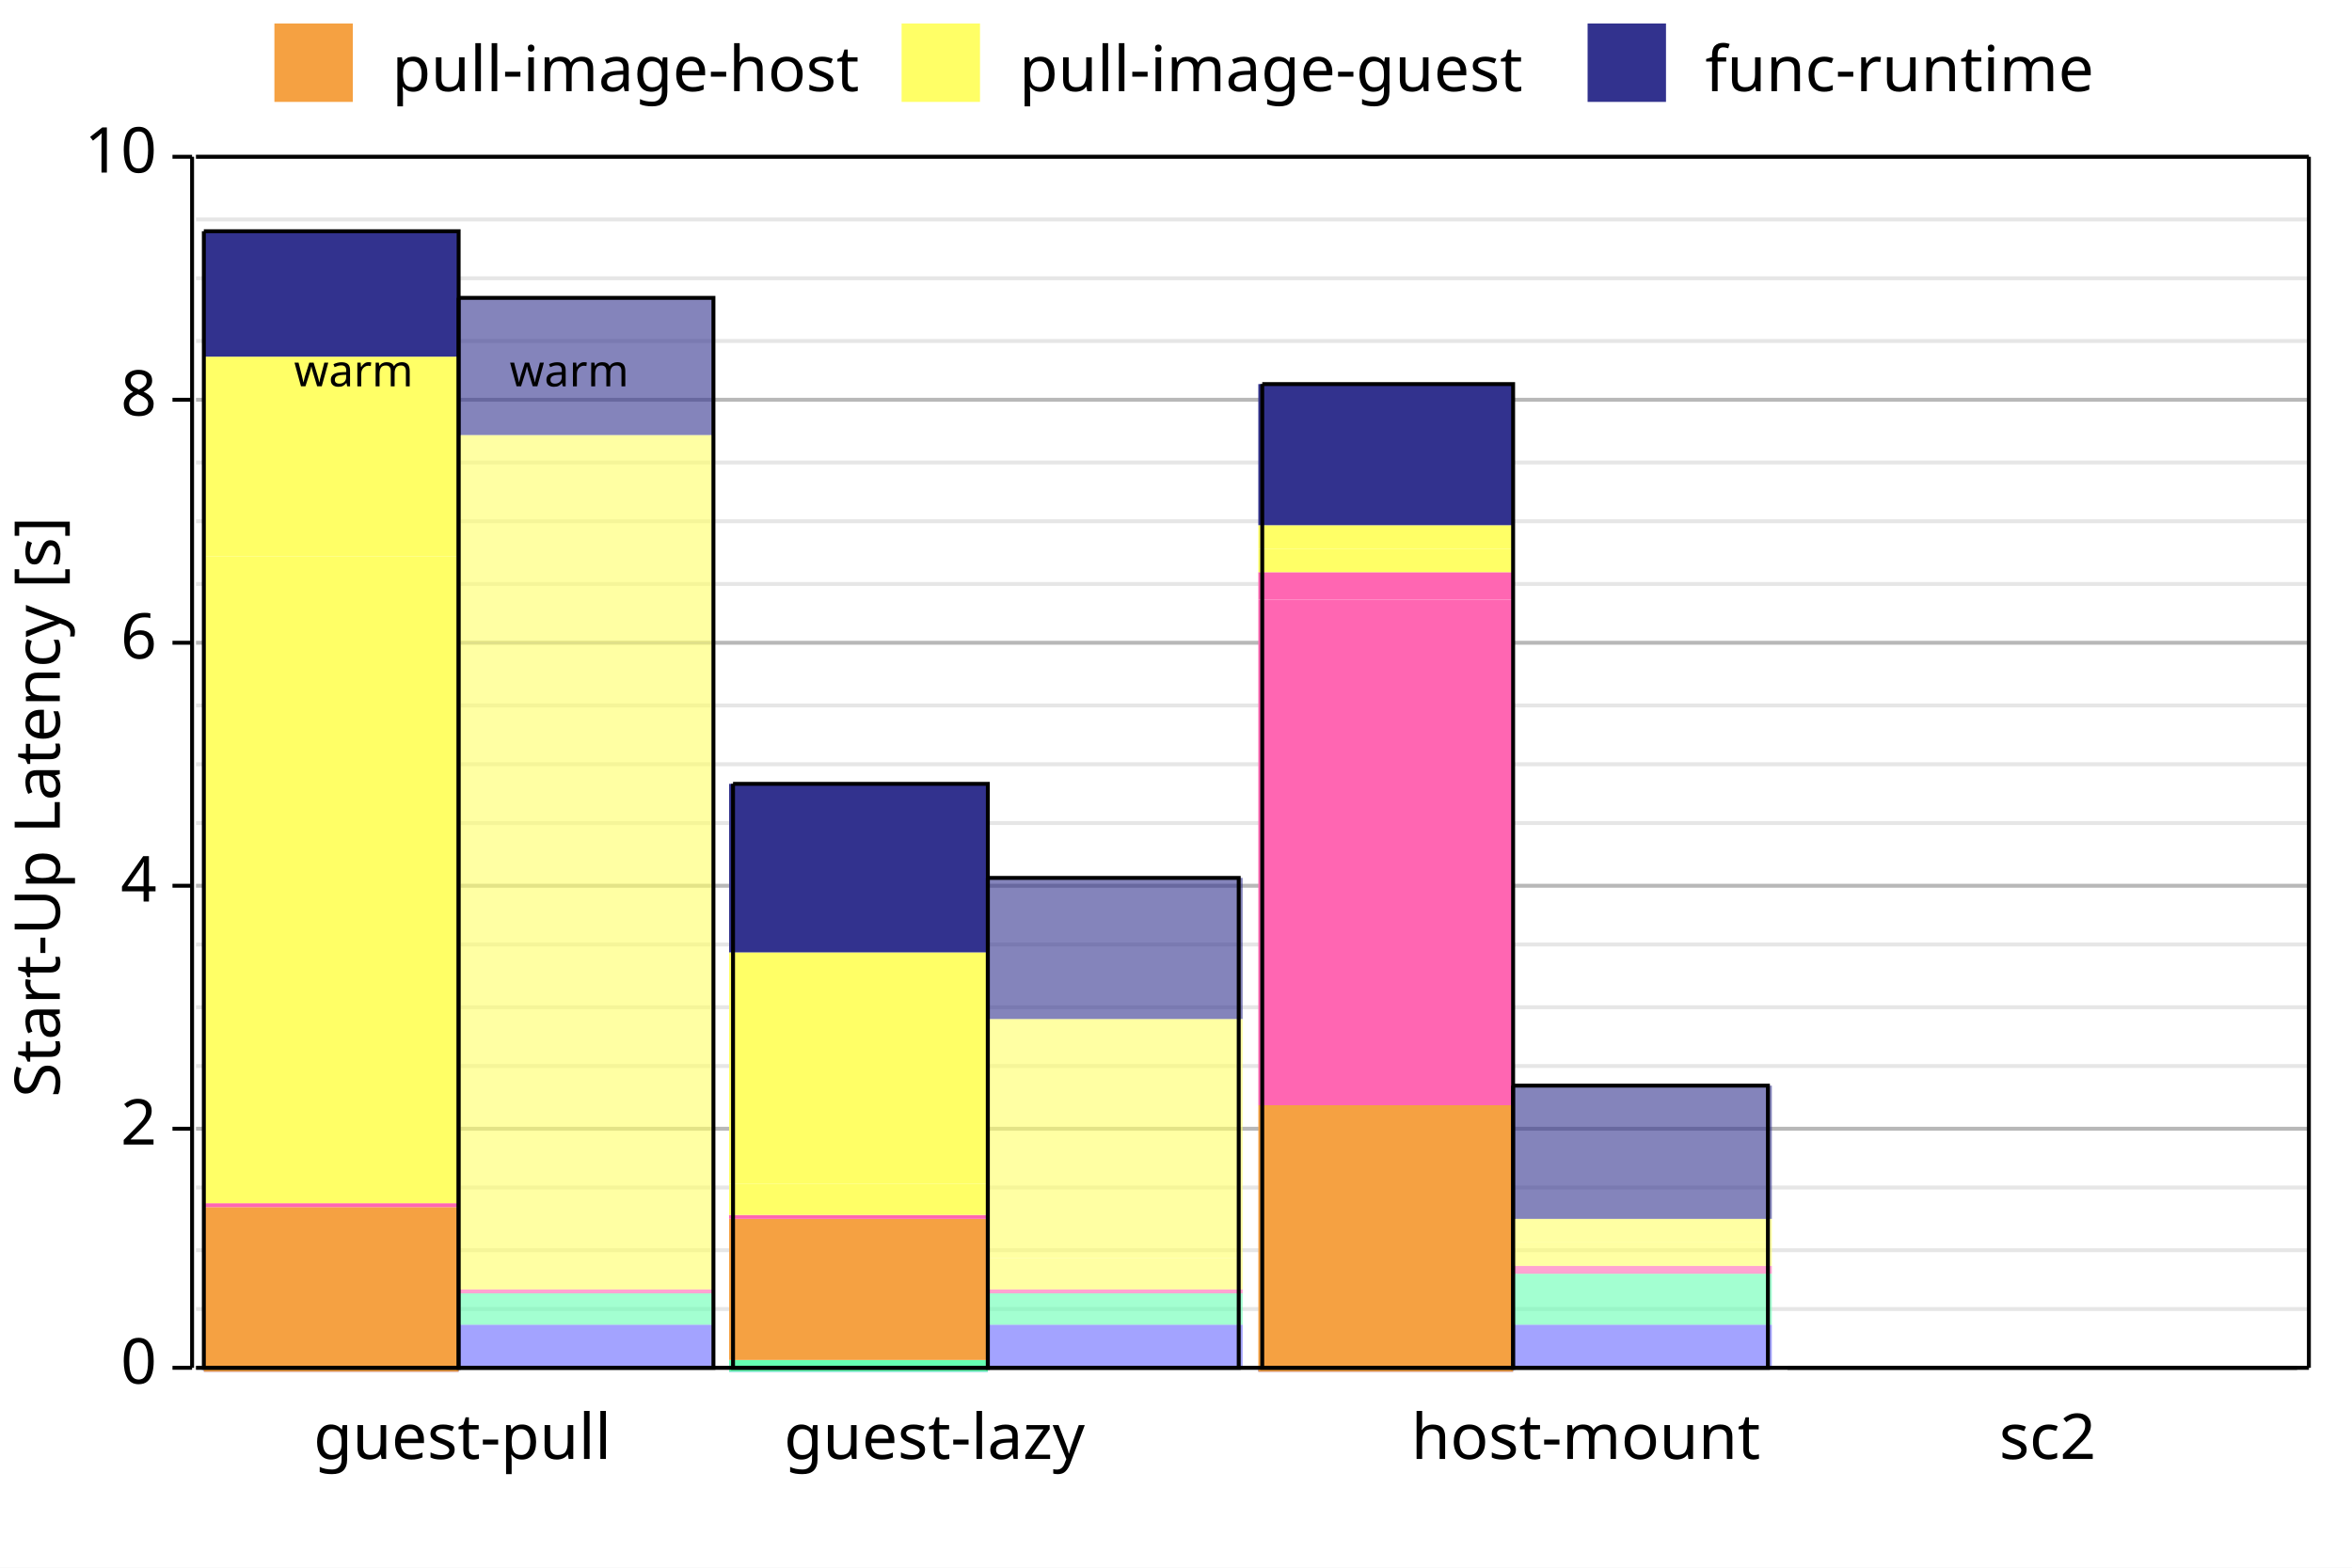
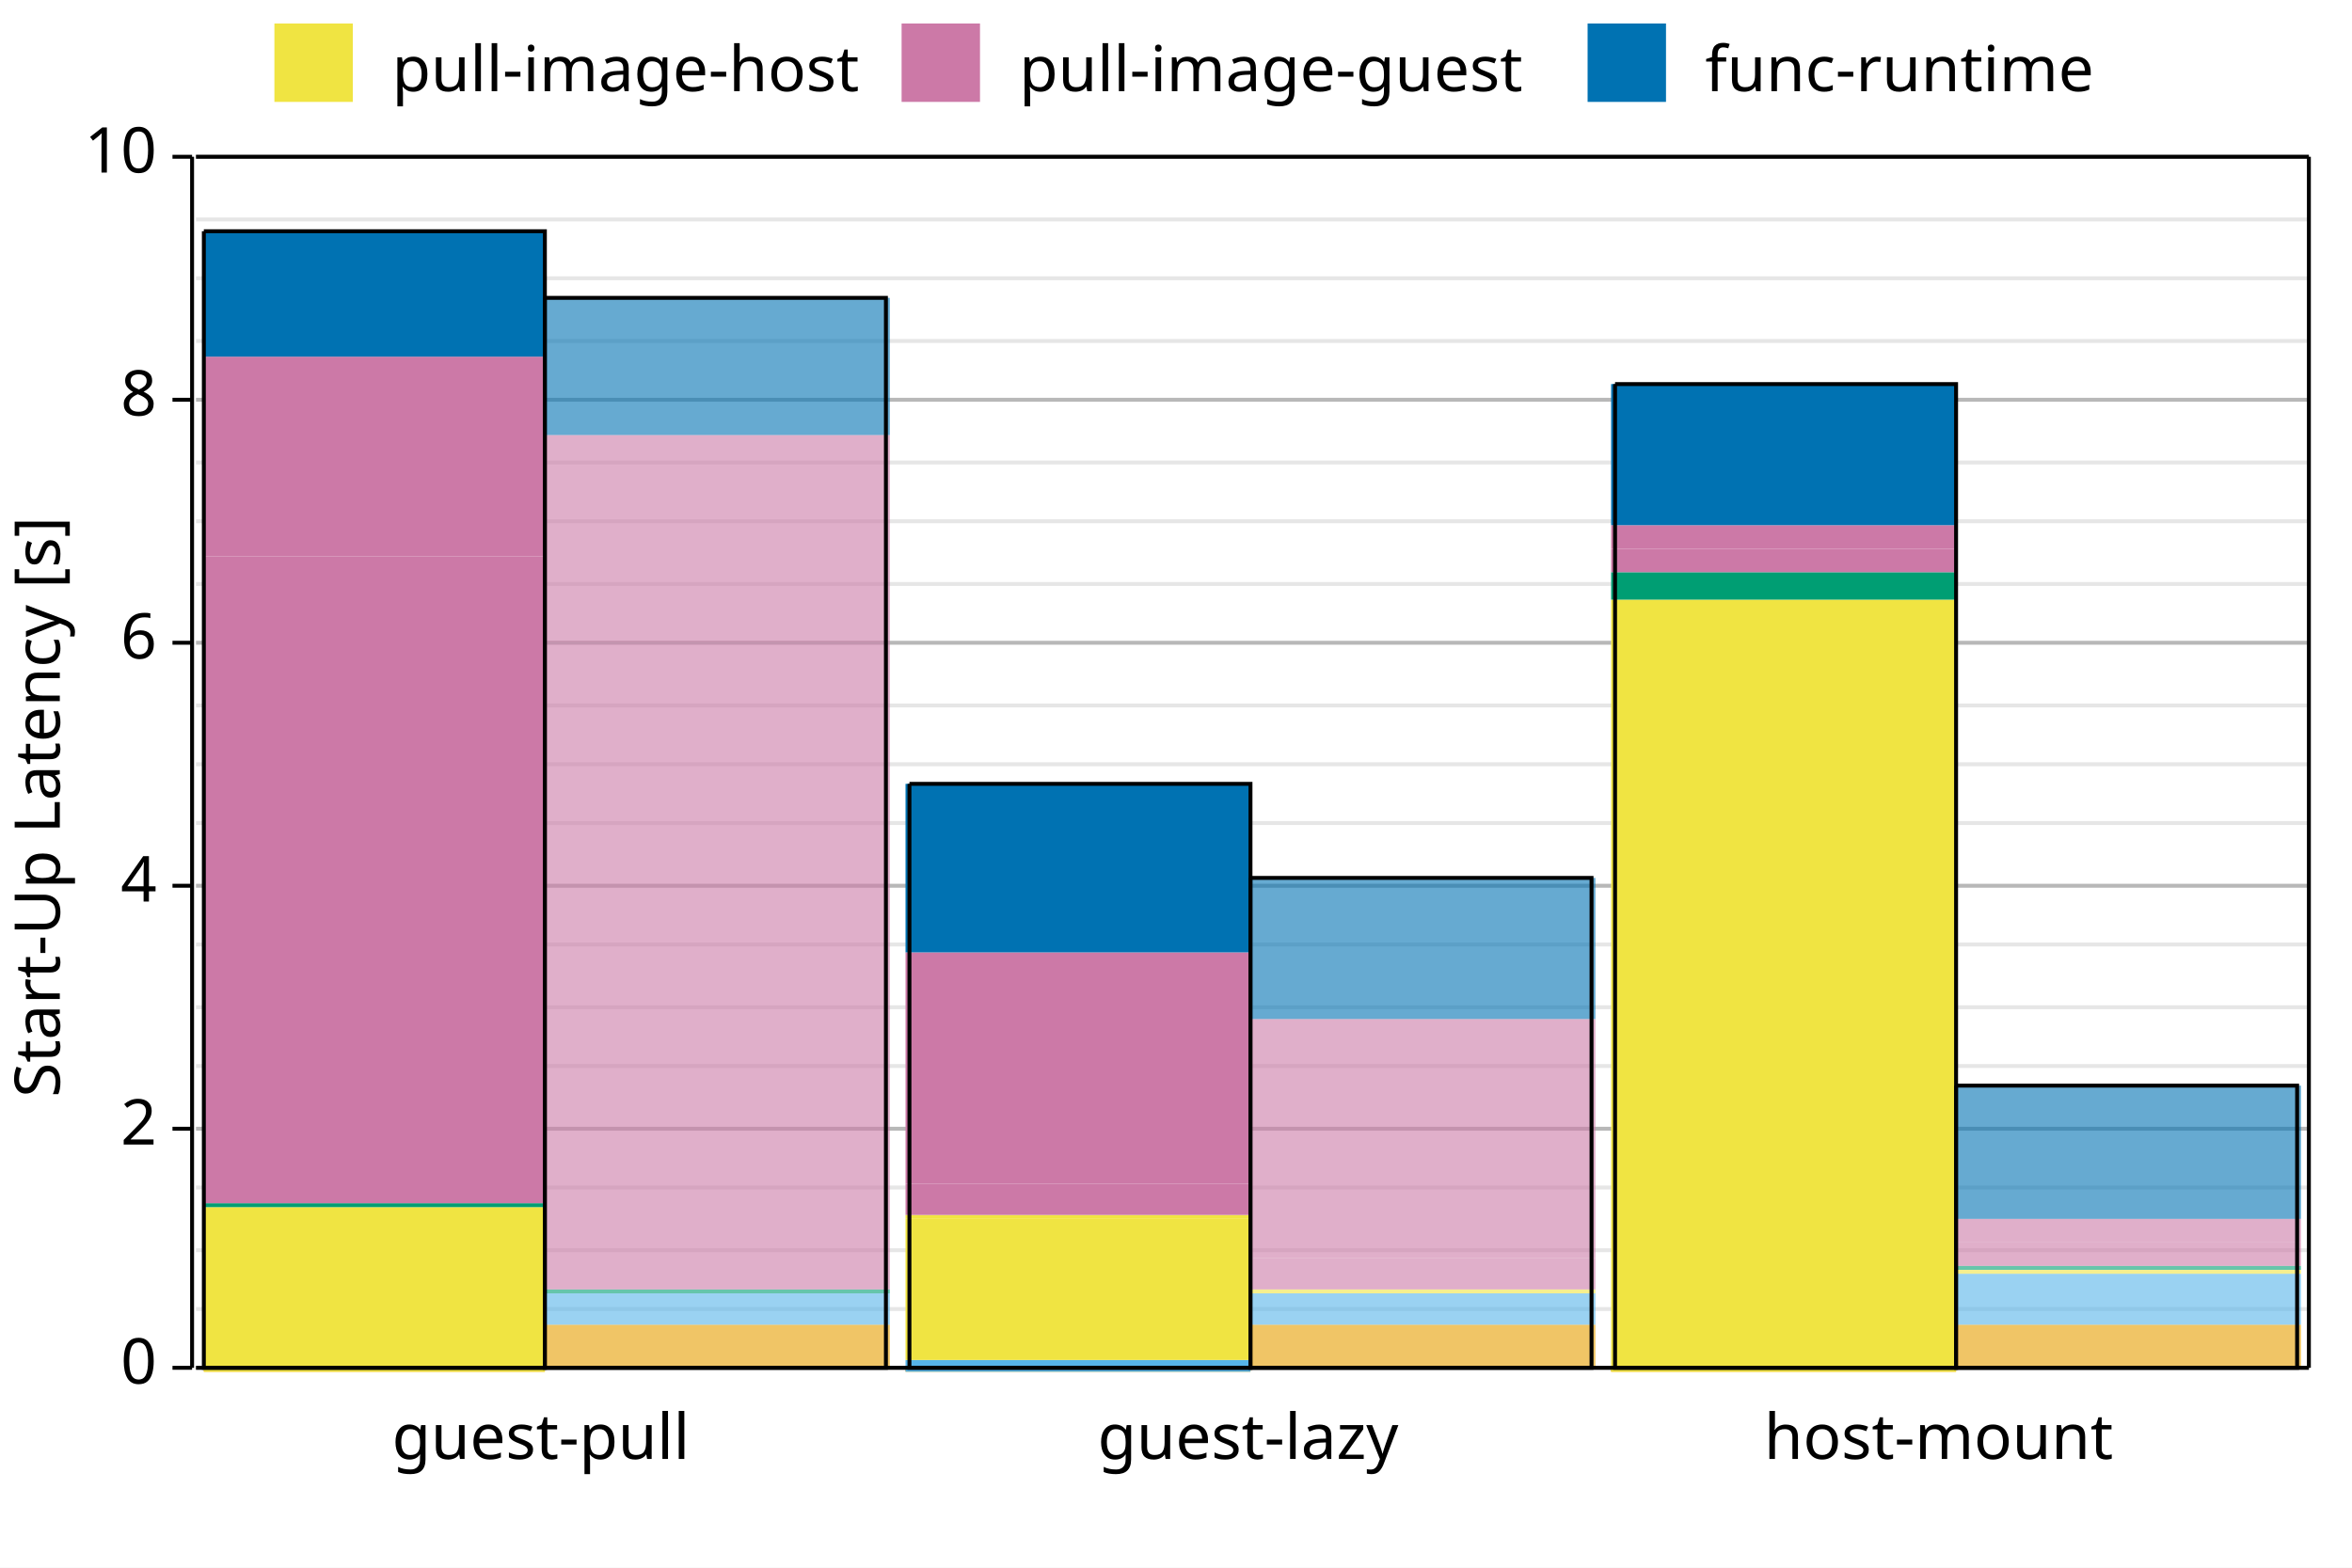
<svg xmlns="http://www.w3.org/2000/svg" width="600" height="400" viewBox="0 0 600 400">
  <rect x="0" y="0" width="600" height="400" opacity="1" fill="#FFFFFF" stroke="none" />
  <line opacity="0.1" stroke="#000000" stroke-width="1" x1="50" y1="349" x2="589" y2="349" />
  <line opacity="0.1" stroke="#000000" stroke-width="1" x1="50" y1="334" x2="589" y2="334" />
  <line opacity="0.1" stroke="#000000" stroke-width="1" x1="50" y1="319" x2="589" y2="319" />
  <line opacity="0.1" stroke="#000000" stroke-width="1" x1="50" y1="303" x2="589" y2="303" />
  <line opacity="0.1" stroke="#000000" stroke-width="1" x1="50" y1="288" x2="589" y2="288" />
  <line opacity="0.1" stroke="#000000" stroke-width="1" x1="50" y1="272" x2="589" y2="272" />
  <line opacity="0.1" stroke="#000000" stroke-width="1" x1="50" y1="257" x2="589" y2="257" />
  <line opacity="0.1" stroke="#000000" stroke-width="1" x1="50" y1="241" x2="589" y2="241" />
  <line opacity="0.1" stroke="#000000" stroke-width="1" x1="50" y1="226" x2="589" y2="226" />
  <line opacity="0.1" stroke="#000000" stroke-width="1" x1="50" y1="210" x2="589" y2="210" />
  <line opacity="0.1" stroke="#000000" stroke-width="1" x1="50" y1="195" x2="589" y2="195" />
  <line opacity="0.1" stroke="#000000" stroke-width="1" x1="50" y1="180" x2="589" y2="180" />
  <line opacity="0.1" stroke="#000000" stroke-width="1" x1="50" y1="164" x2="589" y2="164" />
  <line opacity="0.1" stroke="#000000" stroke-width="1" x1="50" y1="149" x2="589" y2="149" />
  <line opacity="0.1" stroke="#000000" stroke-width="1" x1="50" y1="133" x2="589" y2="133" />
  <line opacity="0.1" stroke="#000000" stroke-width="1" x1="50" y1="118" x2="589" y2="118" />
  <line opacity="0.1" stroke="#000000" stroke-width="1" x1="50" y1="102" x2="589" y2="102" />
  <line opacity="0.1" stroke="#000000" stroke-width="1" x1="50" y1="87" x2="589" y2="87" />
  <line opacity="0.1" stroke="#000000" stroke-width="1" x1="50" y1="71" x2="589" y2="71" />
  <line opacity="0.1" stroke="#000000" stroke-width="1" x1="50" y1="56" x2="589" y2="56" />
  <line opacity="0.1" stroke="#000000" stroke-width="1" x1="50" y1="40" x2="589" y2="40" />
  <line opacity="0.2" stroke="#000000" stroke-width="1" x1="50" y1="349" x2="589" y2="349" />
  <line opacity="0.2" stroke="#000000" stroke-width="1" x1="50" y1="288" x2="589" y2="288" />
  <line opacity="0.2" stroke="#000000" stroke-width="1" x1="50" y1="226" x2="589" y2="226" />
  <line opacity="0.2" stroke="#000000" stroke-width="1" x1="50" y1="164" x2="589" y2="164" />
  <line opacity="0.2" stroke="#000000" stroke-width="1" x1="50" y1="102" x2="589" y2="102" />
  <line opacity="0.2" stroke="#000000" stroke-width="1" x1="50" y1="40" x2="589" y2="40" />
  <polyline fill="none" opacity="1" stroke="#000000" stroke-width="1" points="49,40 49,349 " />
  <text x="40" y="349" dy="0.5ex" text-anchor="end" font-family="sans-serif" font-size="16.129" opacity="1" fill="#000000">
0
</text>
  <polyline fill="none" opacity="1" stroke="#000000" stroke-width="1" points="44,349 49,349 " />
  <text x="40" y="288" dy="0.5ex" text-anchor="end" font-family="sans-serif" font-size="16.129" opacity="1" fill="#000000">
2
</text>
  <polyline fill="none" opacity="1" stroke="#000000" stroke-width="1" points="44,288 49,288 " />
  <text x="40" y="226" dy="0.5ex" text-anchor="end" font-family="sans-serif" font-size="16.129" opacity="1" fill="#000000">
4
</text>
  <polyline fill="none" opacity="1" stroke="#000000" stroke-width="1" points="44,226 49,226 " />
  <text x="40" y="164" dy="0.5ex" text-anchor="end" font-family="sans-serif" font-size="16.129" opacity="1" fill="#000000">
6
</text>
  <polyline fill="none" opacity="1" stroke="#000000" stroke-width="1" points="44,164 49,164 " />
  <text x="40" y="102" dy="0.5ex" text-anchor="end" font-family="sans-serif" font-size="16.129" opacity="1" fill="#000000">
8
</text>
  <polyline fill="none" opacity="1" stroke="#000000" stroke-width="1" points="44,102 49,102 " />
  <text x="40" y="40" dy="0.5ex" text-anchor="end" font-family="sans-serif" font-size="16.129" opacity="1" fill="#000000">
10
</text>
  <polyline fill="none" opacity="1" stroke="#000000" stroke-width="1" points="44,40 49,40 " />
  <text x="3" y="280" dy="0.76em" text-anchor="start" font-family="sans-serif" font-size="16.129" opacity="1" fill="#000000" transform="rotate(270, 3, 280)">
Start-Up Latency [s]
</text>
-   <rect x="52" y="349" width="65" height="1" opacity="1" fill="#6666FF" stroke="none" />
-   <rect x="186" y="349" width="66" height="1" opacity="1" fill="#6666FF" stroke="none" />
-   <rect x="321" y="349" width="65" height="1" opacity="1" fill="#6666FF" stroke="none" />
-   <rect x="456" y="349" width="65" height="0" opacity="1" fill="#6666FF" stroke="none" />
-   <rect x="52" y="350" width="65" height="0" opacity="1" fill="#66FFB2" stroke="none" />
-   <rect x="186" y="347" width="66" height="3" opacity="1" fill="#66FFB2" stroke="none" />
-   <rect x="321" y="350" width="65" height="0" opacity="1" fill="#66FFB2" stroke="none" />
-   <rect x="456" y="349" width="65" height="0" opacity="1" fill="#66FFB2" stroke="none" />
-   <rect x="52" y="308" width="65" height="42" opacity="1" fill="#F5A142" stroke="none" />
-   <rect x="186" y="311" width="66" height="36" opacity="1" fill="#F5A142" stroke="none" />
-   <rect x="321" y="282" width="65" height="68" opacity="1" fill="#F5A142" stroke="none" />
-   <rect x="456" y="349" width="65" height="0" opacity="1" fill="#F5A142" stroke="none" />
-   <rect x="52" y="308" width="65" height="0" opacity="1" fill="#FF66B2" stroke="none" />
-   <rect x="186" y="310" width="66" height="1" opacity="1" fill="#FF66B2" stroke="none" />
-   <rect x="321" y="153" width="65" height="129" opacity="1" fill="#FF66B2" stroke="none" />
-   <rect x="456" y="349" width="65" height="0" opacity="1" fill="#FF66B2" stroke="none" />
-   <rect x="52" y="307" width="65" height="1" opacity="1" fill="#FF66B2" stroke="none" />
-   <rect x="186" y="310" width="66" height="0" opacity="1" fill="#FF66B2" stroke="none" />
-   <rect x="321" y="146" width="65" height="7" opacity="1" fill="#FF66B2" stroke="none" />
-   <rect x="456" y="349" width="65" height="0" opacity="1" fill="#FF66B2" stroke="none" />
-   <rect x="52" y="142" width="65" height="165" opacity="1" fill="#FFFF66" stroke="none" />
-   <rect x="186" y="302" width="66" height="8" opacity="1" fill="#FFFF66" stroke="none" />
-   <rect x="321" y="140" width="65" height="6" opacity="1" fill="#FFFF66" stroke="none" />
-   <rect x="456" y="349" width="65" height="0" opacity="1" fill="#FFFF66" stroke="none" />
-   <rect x="52" y="91" width="65" height="51" opacity="1" fill="#FFFF66" stroke="none" />
-   <rect x="186" y="243" width="66" height="59" opacity="1" fill="#FFFF66" stroke="none" />
-   <rect x="321" y="134" width="65" height="6" opacity="1" fill="#FFFF66" stroke="none" />
-   <rect x="456" y="349" width="65" height="0" opacity="1" fill="#FFFF66" stroke="none" />
-   <rect x="52" y="59" width="65" height="32" opacity="1" fill="#32328E" stroke="none" />
-   <rect x="186" y="200" width="66" height="43" opacity="1" fill="#32328E" stroke="none" />
-   <rect x="321" y="98" width="65" height="36" opacity="1" fill="#32328E" stroke="none" />
-   <rect x="456" y="349" width="65" height="0" opacity="1" fill="#32328E" stroke="none" />
-   <polyline fill="none" opacity="1" stroke="#000000" stroke-width="1" points="52,59 117,59 117,349 52,349 52,59 " />
-   <polyline fill="none" opacity="1" stroke="#000000" stroke-width="1" points="187,200 252,200 252,349 187,349 187,200 " />
-   <polyline fill="none" opacity="1" stroke="#000000" stroke-width="1" points="322,98 386,98 386,349 322,349 322,98 " />
-   <polyline fill="none" opacity="1" stroke="#000000" stroke-width="1" points="456,349 521,349 521,349 456,349 456,349 " />
-   <rect x="117" y="338" width="65" height="11" opacity="0.6" fill="#6666FF" stroke="none" />
-   <rect x="252" y="338" width="65" height="11" opacity="0.6" fill="#6666FF" stroke="none" />
-   <rect x="386" y="338" width="66" height="11" opacity="0.6" fill="#6666FF" stroke="none" />
-   <rect x="521" y="349" width="66" height="0" opacity="0.6" fill="#6666FF" stroke="none" />
-   <rect x="117" y="330" width="65" height="8" opacity="0.6" fill="#66FFB2" stroke="none" />
-   <rect x="252" y="330" width="65" height="8" opacity="0.6" fill="#66FFB2" stroke="none" />
-   <rect x="386" y="325" width="66" height="13" opacity="0.6" fill="#66FFB2" stroke="none" />
-   <rect x="521" y="349" width="66" height="0" opacity="0.6" fill="#66FFB2" stroke="none" />
-   <rect x="117" y="330" width="65" height="0" opacity="0.6" fill="#F5A142" stroke="none" />
-   <rect x="252" y="330" width="65" height="0" opacity="0.6" fill="#F5A142" stroke="none" />
-   <rect x="386" y="325" width="66" height="0" opacity="0.6" fill="#F5A142" stroke="none" />
-   <rect x="521" y="349" width="66" height="0" opacity="0.6" fill="#F5A142" stroke="none" />
-   <rect x="117" y="330" width="65" height="0" opacity="0.6" fill="#FF66B2" stroke="none" />
-   <rect x="252" y="329" width="65" height="1" opacity="0.6" fill="#FF66B2" stroke="none" />
-   <rect x="386" y="324" width="66" height="1" opacity="0.6" fill="#FF66B2" stroke="none" />
-   <rect x="521" y="349" width="66" height="0" opacity="0.6" fill="#FF66B2" stroke="none" />
-   <rect x="117" y="329" width="65" height="1" opacity="0.6" fill="#FF66B2" stroke="none" />
-   <rect x="252" y="329" width="65" height="0" opacity="0.6" fill="#FF66B2" stroke="none" />
-   <rect x="386" y="323" width="66" height="1" opacity="0.6" fill="#FF66B2" stroke="none" />
-   <rect x="521" y="349" width="66" height="0" opacity="0.6" fill="#FF66B2" stroke="none" />
-   <rect x="117" y="164" width="65" height="165" opacity="0.6" fill="#FFFF66" stroke="none" />
-   <rect x="252" y="321" width="65" height="8" opacity="0.6" fill="#FFFF66" stroke="none" />
-   <rect x="386" y="317" width="66" height="6" opacity="0.6" fill="#FFFF66" stroke="none" />
-   <rect x="521" y="349" width="66" height="0" opacity="0.6" fill="#FFFF66" stroke="none" />
-   <rect x="117" y="111" width="65" height="53" opacity="0.6" fill="#FFFF66" stroke="none" />
-   <rect x="252" y="260" width="65" height="61" opacity="0.6" fill="#FFFF66" stroke="none" />
-   <rect x="386" y="311" width="66" height="6" opacity="0.6" fill="#FFFF66" stroke="none" />
-   <rect x="521" y="349" width="66" height="0" opacity="0.6" fill="#FFFF66" stroke="none" />
-   <rect x="117" y="76" width="65" height="35" opacity="0.6" fill="#32328E" stroke="none" />
-   <rect x="252" y="224" width="65" height="36" opacity="0.6" fill="#32328E" stroke="none" />
-   <rect x="386" y="277" width="66" height="34" opacity="0.6" fill="#32328E" stroke="none" />
-   <rect x="521" y="349" width="66" height="0" opacity="0.6" fill="#32328E" stroke="none" />
-   <polyline fill="none" opacity="1" stroke="#000000" stroke-width="1" points="117,76 182,76 182,349 117,349 117,76 " />
-   <polyline fill="none" opacity="1" stroke="#000000" stroke-width="1" points="252,224 316,224 316,349 252,349 252,224 " />
-   <polyline fill="none" opacity="1" stroke="#000000" stroke-width="1" points="386,277 451,277 451,349 386,349 386,277 " />
-   <polyline fill="none" opacity="1" stroke="#000000" stroke-width="1" points="521,349 586,349 586,349 521,349 521,349 " />
+   <rect x="52" y="349" width="87" height="1" opacity="1" fill="#E69F00" stroke="none" />
+   <rect x="231" y="349" width="88" height="1" opacity="1" fill="#E69F00" stroke="none" />
+   <rect x="411" y="349" width="88" height="1" opacity="1" fill="#E69F00" stroke="none" />
+   <rect x="52" y="350" width="87" height="0" opacity="1" fill="#56B4E9" stroke="none" />
+   <rect x="231" y="347" width="88" height="3" opacity="1" fill="#56B4E9" stroke="none" />
+   <rect x="411" y="350" width="88" height="0" opacity="1" fill="#56B4E9" stroke="none" />
+   <rect x="52" y="308" width="87" height="42" opacity="1" fill="#F0E442" stroke="none" />
+   <rect x="231" y="311" width="88" height="36" opacity="1" fill="#F0E442" stroke="none" />
+   <rect x="411" y="282" width="88" height="68" opacity="1" fill="#F0E442" stroke="none" />
+   <rect x="52" y="308" width="87" height="0" opacity="1" fill="#F0E442" stroke="none" />
+   <rect x="231" y="310" width="88" height="1" opacity="1" fill="#F0E442" stroke="none" />
+   <rect x="411" y="153" width="88" height="129" opacity="1" fill="#F0E442" stroke="none" />
+   <rect x="52" y="307" width="87" height="1" opacity="1" fill="#009E73" stroke="none" />
+   <rect x="231" y="310" width="88" height="0" opacity="1" fill="#009E73" stroke="none" />
+   <rect x="411" y="146" width="88" height="7" opacity="1" fill="#009E73" stroke="none" />
+   <rect x="52" y="142" width="87" height="165" opacity="1" fill="#CC79A7" stroke="none" />
+   <rect x="231" y="302" width="88" height="8" opacity="1" fill="#CC79A7" stroke="none" />
+   <rect x="411" y="140" width="88" height="6" opacity="1" fill="#CC79A7" stroke="none" />
+   <rect x="52" y="91" width="87" height="51" opacity="1" fill="#CC79A7" stroke="none" />
+   <rect x="231" y="243" width="88" height="59" opacity="1" fill="#CC79A7" stroke="none" />
+   <rect x="411" y="134" width="88" height="6" opacity="1" fill="#CC79A7" stroke="none" />
+   <rect x="52" y="59" width="87" height="32" opacity="1" fill="#0072B2" stroke="none" />
+   <rect x="231" y="200" width="88" height="43" opacity="1" fill="#0072B2" stroke="none" />
+   <rect x="411" y="98" width="88" height="36" opacity="1" fill="#0072B2" stroke="none" />
+   <polyline fill="none" opacity="1" stroke="#000000" stroke-width="1" points="52,59 139,59 139,349 52,349 52,59 " />
+   <polyline fill="none" opacity="1" stroke="#000000" stroke-width="1" points="232,200 319,200 319,349 232,349 232,200 " />
+   <polyline fill="none" opacity="1" stroke="#000000" stroke-width="1" points="412,98 499,98 499,349 412,349 412,98 " />
+   <rect x="139" y="338" width="88" height="11" opacity="0.6" fill="#E69F00" stroke="none" />
+   <rect x="319" y="338" width="88" height="11" opacity="0.6" fill="#E69F00" stroke="none" />
+   <rect x="499" y="338" width="88" height="11" opacity="0.6" fill="#E69F00" stroke="none" />
+   <rect x="139" y="330" width="88" height="8" opacity="0.6" fill="#56B4E9" stroke="none" />
+   <rect x="319" y="330" width="88" height="8" opacity="0.6" fill="#56B4E9" stroke="none" />
+   <rect x="499" y="325" width="88" height="13" opacity="0.6" fill="#56B4E9" stroke="none" />
+   <rect x="139" y="330" width="88" height="0" opacity="0.6" fill="#F0E442" stroke="none" />
+   <rect x="319" y="330" width="88" height="0" opacity="0.6" fill="#F0E442" stroke="none" />
+   <rect x="499" y="325" width="88" height="0" opacity="0.6" fill="#F0E442" stroke="none" />
+   <rect x="139" y="330" width="88" height="0" opacity="0.6" fill="#F0E442" stroke="none" />
+   <rect x="319" y="329" width="88" height="1" opacity="0.6" fill="#F0E442" stroke="none" />
+   <rect x="499" y="324" width="88" height="1" opacity="0.6" fill="#F0E442" stroke="none" />
+   <rect x="139" y="329" width="88" height="1" opacity="0.6" fill="#009E73" stroke="none" />
+   <rect x="319" y="329" width="88" height="0" opacity="0.6" fill="#009E73" stroke="none" />
+   <rect x="499" y="323" width="88" height="1" opacity="0.6" fill="#009E73" stroke="none" />
+   <rect x="139" y="164" width="88" height="165" opacity="0.6" fill="#CC79A7" stroke="none" />
+   <rect x="319" y="321" width="88" height="8" opacity="0.6" fill="#CC79A7" stroke="none" />
+   <rect x="499" y="317" width="88" height="6" opacity="0.6" fill="#CC79A7" stroke="none" />
+   <rect x="139" y="111" width="88" height="53" opacity="0.6" fill="#CC79A7" stroke="none" />
+   <rect x="319" y="260" width="88" height="61" opacity="0.6" fill="#CC79A7" stroke="none" />
+   <rect x="499" y="311" width="88" height="6" opacity="0.6" fill="#CC79A7" stroke="none" />
+   <rect x="139" y="76" width="88" height="35" opacity="0.6" fill="#0072B2" stroke="none" />
+   <rect x="319" y="224" width="88" height="36" opacity="0.6" fill="#0072B2" stroke="none" />
+   <rect x="499" y="277" width="88" height="34" opacity="0.6" fill="#0072B2" stroke="none" />
+   <polyline fill="none" opacity="1" stroke="#000000" stroke-width="1" points="139,76 226,76 226,349 139,349 139,76 " />
+   <polyline fill="none" opacity="1" stroke="#000000" stroke-width="1" points="319,224 406,224 406,349 319,349 319,224 " />
+   <polyline fill="none" opacity="1" stroke="#000000" stroke-width="1" points="499,277 586,277 586,349 499,349 499,277 " />
  <polyline fill="none" opacity="1" stroke="#000000" stroke-width="1" points="50,40 589,40 " />
  <polyline fill="none" opacity="1" stroke="#000000" stroke-width="1" points="589,349 589,40 " />
  <polyline fill="none" opacity="1" stroke="#000000" stroke-width="1" points="50,349 589,349 " />
-   <text x="80" y="360" dy="0.76em" text-anchor="start" font-family="sans-serif" font-size="16.129" opacity="1" fill="#000000">
+   <text x="100" y="360" dy="0.76em" text-anchor="start" font-family="sans-serif" font-size="16.129" opacity="1" fill="#000000">
guest-pull
</text>
-   <text x="200" y="360" dy="0.76em" text-anchor="start" font-family="sans-serif" font-size="16.129" opacity="1" fill="#000000">
+   <text x="280" y="360" dy="0.76em" text-anchor="start" font-family="sans-serif" font-size="16.129" opacity="1" fill="#000000">
guest-lazy
</text>
-   <text x="360" y="360" dy="0.76em" text-anchor="start" font-family="sans-serif" font-size="16.129" opacity="1" fill="#000000">
+   <text x="450" y="360" dy="0.76em" text-anchor="start" font-family="sans-serif" font-size="16.129" opacity="1" fill="#000000">
host-mount
</text>
-   <text x="510" y="360" dy="0.76em" text-anchor="start" font-family="sans-serif" font-size="16.129" opacity="1" fill="#000000">
- sc2
- </text>
-   <rect x="70" y="6" width="20" height="20" opacity="1" fill="#F5A142" stroke="none" />
+   <rect x="70" y="6" width="20" height="20" opacity="1" fill="#F0E442" stroke="none" />
  <text x="100" y="11" dy="0.76em" text-anchor="start" font-family="sans-serif" font-size="16.129" opacity="1" fill="#000000">
pull-image-host
</text>
-   <rect x="230" y="6" width="20" height="20" opacity="1" fill="#FFFF66" stroke="none" />
+   <rect x="230" y="6" width="20" height="20" opacity="1" fill="#CC79A7" stroke="none" />
  <text x="260" y="11" dy="0.76em" text-anchor="start" font-family="sans-serif" font-size="16.129" opacity="1" fill="#000000">
pull-image-guest
</text>
-   <rect x="405" y="6" width="20" height="20" opacity="1" fill="#32328E" stroke="none" />
+   <rect x="405" y="6" width="20" height="20" opacity="1" fill="#0072B2" stroke="none" />
  <text x="435" y="11" dy="0.76em" text-anchor="start" font-family="sans-serif" font-size="16.129" opacity="1" fill="#000000">
func-runtime
</text>
-   <text x="75" y="90" dy="0.76em" text-anchor="start" font-family="sans-serif" font-size="11.29" opacity="1" fill="#000000">
- warm
- </text>
-   <text x="130" y="90" dy="0.76em" text-anchor="start" font-family="sans-serif" font-size="11.29" opacity="1" fill="#000000">
- warm
- </text>
</svg>
